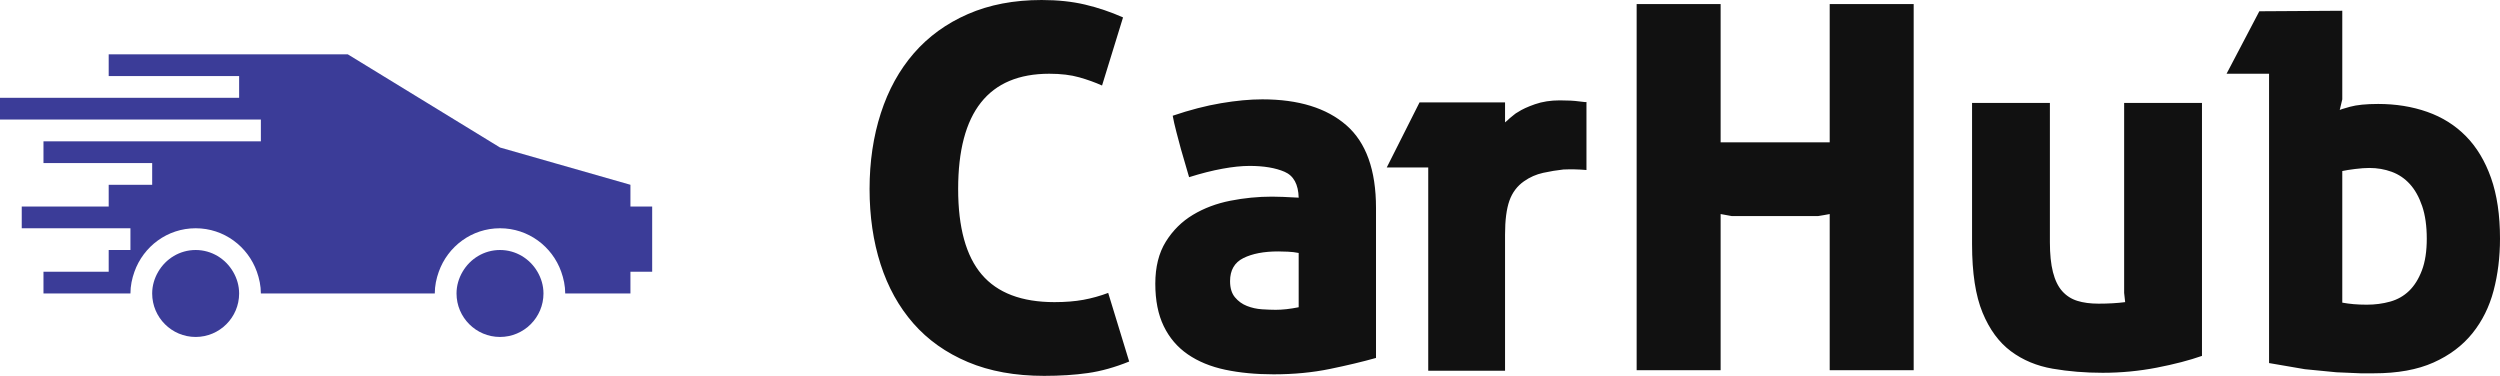
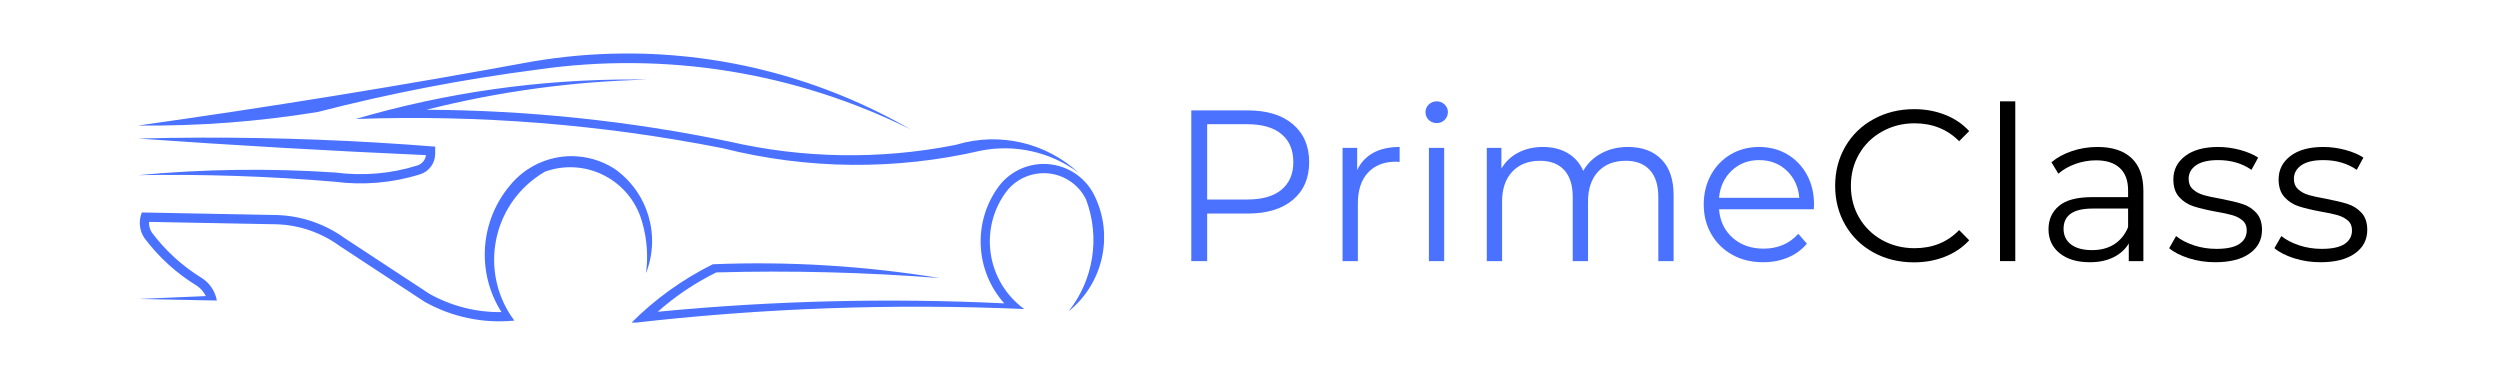
- <svg xmlns="http://www.w3.org/2000/svg" width="501.28" height="75.365" viewBox="0 0 230 34.579" class="css-1j8o68f" version="1.1" id="svg17">
-   <defs id="SvgjsDefs2381" />
-   <g id="SvgjsG2382" featurekey="PG4fjM-0" transform="matrix(2,0,0,2,0,-19)" fill="#3b3c98">
-     <g transform="translate(-270 -140)" id="g11">
-       <g id="g9">
-         <path d="M279,161c-0.736,0-1.375,0.405-1.722,1c-0.172,0.295-0.278,0.635-0.278,1c0,1.102,0.897,2,2,2c1.103,0,2-0.898,2-2    c0-0.365-0.105-0.705-0.278-1C280.375,161.405,279.737,161,279,161z" id="path3" />
-         <path d="M293,161c-0.736,0-1.375,0.405-1.722,1c-0.172,0.295-0.278,0.635-0.278,1c0,1.102,0.897,2,2,2c1.103,0,2-0.898,2-2    c0-0.365-0.105-0.705-0.278-1C294.375,161.405,293.737,161,293,161z" id="path5" />
-         <path d="M299,159v-1l-6-1.715L286,152h-11v1h6v1h-11v1h12v1h-10v1h5v1h-2v1h-4v1h5v1h-1v1h-3v1h4c0-0.352,0.072-0.686,0.184-1    c0.414-1.162,1.512-2,2.816-2c1.305,0,2.402,0.838,2.816,2c0.111,0.314,0.184,0.648,0.184,1h8c0-0.352,0.072-0.686,0.184-1    c0.414-1.162,1.512-2,2.816-2c1.305,0,2.402,0.838,2.816,2c0.111,0.314,0.184,0.648,0.184,1h3v-1h1v-3H299z" id="path7" />
+ <svg xmlns="http://www.w3.org/2000/svg" width="460" zoomAndPan="magnify" viewBox="0 0 345 52.5" height="70" preserveAspectRatio="xMidYMid meet" version="1.0">
+   <defs>
+     <g />
+     <clipPath id="d805bb94a8">
+       <path d="M 19.062 7.371 L 152.359 7.371 L 152.359 44.516 L 19.062 44.516 Z M 19.062 7.371 " clip-rule="nonzero" />
+     </clipPath>
+   </defs>
+   <g clip-path="url(#d805bb94a8)">
+     <path fill="#4a71ff" d="M 143.934 22.625 C 141.449 22.66 139.117 23.879 137.688 25.914 C 134.23 30.789 134.609 37.402 138.586 41.863 C 122.645 41.098 106.656 41.488 90.766 43.023 C 93.203 40.859 95.926 39.035 98.848 37.594 C 109.133 37.309 119.426 37.57 129.699 38.375 C 119.332 36.684 108.848 36.043 98.363 36.469 C 94.172 38.551 90.363 41.297 87.074 44.598 C 105.086 42.516 123.227 41.863 141.344 42.645 C 136.242 38.93 135.07 31.805 138.715 26.66 C 140.785 23.711 144.859 23.016 147.793 25.086 C 148.691 25.723 149.414 26.562 149.887 27.559 C 151.84 32.766 150.918 38.609 147.461 42.965 C 152.242 39.133 153.734 32.492 151.035 26.988 C 149.723 24.293 146.953 22.586 143.945 22.625 Z M 78.883 21.547 C 75.605 21.547 72.492 23.016 70.41 25.547 C 66.223 30.492 65.727 37.594 69.203 43.07 C 65.727 43.121 62.293 42.242 59.266 40.551 L 47.594 32.883 C 44.875 30.918 41.633 29.793 38.27 29.676 L 19.574 29.32 C 19.09 30.504 19.23 31.844 19.953 32.883 C 21.918 35.5 24.355 37.711 27.137 39.414 C 27.68 39.77 28.117 40.266 28.402 40.859 L 19.062 41.262 L 29.926 41.473 C 29.691 40.172 28.922 39.035 27.809 38.34 C 25.172 36.719 22.852 34.609 20.992 32.137 C 20.684 31.699 20.531 31.156 20.566 30.621 L 38.234 30.953 C 41.336 31.062 44.34 32.102 46.863 33.938 L 58.59 41.641 C 62.352 43.758 66.684 44.668 70.98 44.242 C 66.34 38.031 67.617 29.227 73.844 24.586 C 74.281 24.258 74.73 23.961 75.203 23.688 C 80.566 21.758 86.457 24.551 88.387 29.914 C 88.469 30.172 88.562 30.445 88.637 30.719 C 89.285 32.977 89.465 35.367 89.145 37.711 C 91.215 32.445 89.379 26.457 84.73 23.238 L 84.719 23.238 C 82.98 22.137 80.953 21.559 78.883 21.547 Z M 27.785 18.992 C 24.875 19.004 21.977 19.039 19.074 19.121 C 32.293 20.055 45.535 20.824 58.777 21.406 C 58.707 22.078 58.234 22.637 57.594 22.836 C 53.938 23.984 50.082 24.305 46.281 23.809 C 37.219 23.203 28.117 23.32 19.062 24.172 C 28.105 24.02 37.145 24.316 46.152 25.074 C 50.117 25.594 54.152 25.25 57.973 24.055 C 59.191 23.676 60.031 22.551 60.055 21.273 L 60.055 20.234 C 49.312 19.379 38.543 18.965 27.762 18.992 Z M 87.641 10.969 C 74.59 10.918 61.605 12.754 49.074 16.422 C 66.066 15.809 83.074 17.168 99.746 20.457 C 111.414 23.402 123.629 23.512 135.355 20.789 C 140.078 19.855 144.988 20.965 148.859 23.844 C 144.312 19.664 137.91 18.188 132.008 19.961 C 131.863 19.996 131.723 20.031 131.582 20.055 L 131.566 20.055 C 121.332 22.043 110.801 21.867 100.633 19.535 C 86.883 16.684 72.883 15.215 58.848 15.145 C 68.824 12.625 79.051 11.227 89.332 10.992 C 88.766 10.98 88.199 10.969 87.629 10.969 Z M 86.113 7.383 C 81.867 7.406 77.641 7.785 73.453 8.492 C 55.395 11.82 37.266 14.766 19.074 17.32 C 27.371 17.418 35.668 16.789 43.855 15.453 C 53.855 12.871 63.996 10.918 74.234 9.594 C 91.809 7.074 109.723 9.949 125.617 17.832 C 113.605 10.906 99.973 7.297 86.113 7.383 " fill-opacity="1" fill-rule="nonzero" />
+   </g>
+   <g fill="#4a71ff" fill-opacity="1">
+     <g transform="translate(161.0089, 36.03184)">
+       <g>
+         <path d="M 11.172 -20.797 C 13.828 -20.797 15.906 -20.16 17.406 -18.891 C 18.906 -17.617 19.656 -15.875 19.656 -13.656 C 19.656 -11.445 18.906 -9.711 17.406 -8.453 C 15.906 -7.191 13.828 -6.562 11.172 -6.562 L 5.578 -6.562 L 5.578 0 L 3.391 0 L 3.391 -20.797 Z M 11.109 -8.5 C 13.172 -8.5 14.742 -8.945 15.828 -9.844 C 16.922 -10.75 17.469 -12.02 17.469 -13.656 C 17.469 -15.344 16.922 -16.633 15.828 -17.531 C 14.742 -18.438 13.172 -18.891 11.109 -18.891 L 5.578 -18.891 L 5.578 -8.5 Z M 11.109 -8.5 " />
      </g>
    </g>
  </g>
-   <g id="SvgjsG2383" featurekey="jxYttZ-0" transform="matrix(2.355529,0,0,2.355529,78.25691,-13.04958)" fill="#111111">
-     <path d="M10.88 19.66 c-0.56 0.227 -1.097 0.377 -1.61 0.45 s-1.083 0.11 -1.71 0.11 c-1.133 0 -2.127 -0.18 -2.98 -0.54 s-1.563 -0.863 -2.13 -1.51 s-0.993 -1.417 -1.28 -2.31 s-0.43 -1.873 -0.43 -2.94 s0.147 -2.053 0.44 -2.96 s0.723 -1.687 1.29 -2.34 s1.27 -1.163 2.11 -1.53 s1.8 -0.55 2.88 -0.55 c0.627 0 1.193 0.06 1.7 0.18 s1 0.287 1.48 0.5 l-0.82 2.66 c-0.267 -0.12 -0.563 -0.227 -0.89 -0.32 s-0.717 -0.14 -1.17 -0.14 c-2.373 0 -3.56 1.5 -3.56 4.5 c0 1.507 0.307 2.62 0.92 3.34 s1.56 1.08 2.84 1.08 c0.427 0 0.803 -0.03 1.13 -0.09 s0.65 -0.15 0.97 -0.27 z M17.5 15.42 c-0.133 -0.027 -0.273 -0.043 -0.42 -0.05 s-0.273 -0.01 -0.38 -0.01 c-0.56 0 -1.013 0.087 -1.36 0.26 s-0.52 0.473 -0.52 0.9 c0 0.267 0.063 0.477 0.19 0.63 s0.283 0.267 0.47 0.34 s0.383 0.117 0.59 0.13 s0.383 0.02 0.53 0.02 c0.267 0 0.567 -0.033 0.9 -0.1 l0 -2.12 z M16.46 13.22 c0.107 0 0.25 0.003 0.43 0.01 s0.383 0.017 0.61 0.03 c-0.013 -0.52 -0.197 -0.857 -0.55 -1.01 s-0.81 -0.23 -1.37 -0.23 c-0.307 0 -0.66 0.037 -1.06 0.11 s-0.833 0.183 -1.3 0.33 l-0.32 -1.1 c-0.04 -0.147 -0.097 -0.36 -0.17 -0.64 s-0.123 -0.5 -0.15 -0.66 c0.667 -0.227 1.297 -0.39 1.89 -0.49 s1.13 -0.15 1.61 -0.15 c1.413 0 2.507 0.337 3.28 1.01 s1.16 1.75 1.16 3.23 l0 5.86 c-0.52 0.147 -1.12 0.29 -1.8 0.43 s-1.413 0.21 -2.2 0.21 c-0.693 0 -1.323 -0.06 -1.89 -0.18 s-1.053 -0.32 -1.46 -0.6 s-0.72 -0.647 -0.94 -1.1 s-0.33 -1.007 -0.33 -1.66 s0.137 -1.2 0.41 -1.64 s0.627 -0.79 1.06 -1.05 s0.92 -0.443 1.46 -0.55 s1.083 -0.16 1.63 -0.16 z M26.06 9.92 c0.16 -0.107 0.383 -0.21 0.67 -0.31 s0.61 -0.15 0.97 -0.15 c0.307 0 0.557 0.013 0.75 0.04 s0.29 0.033 0.29 0.02 l0 2.66 c-0.307 -0.027 -0.607 -0.033 -0.9 -0.02 c-0.253 0.027 -0.517 0.07 -0.79 0.13 s-0.523 0.17 -0.75 0.33 c-0.267 0.187 -0.457 0.44 -0.57 0.76 s-0.17 0.76 -0.17 1.32 l0 5.32 l-3 0 l0 -7.94 l-1.62 0 l1.28 -2.54 l3.34 0 l0 0.78 c0.067 -0.053 0.127 -0.107 0.18 -0.16 c0.053 -0.04 0.107 -0.083 0.16 -0.13 s0.107 -0.083 0.16 -0.11 z M30.7 5.7 l3.28 -0 l0 5.4 l4.26 0 l0 -5.4 l3.28 0 l0 14.3 l-3.28 0 l0 -6.1 c-0.08 0.013 -0.153 0.027 -0.22 0.04 l-0.24 0.04 l-3.36 0 l-0.44 -0.08 l0 6.1 l-3.28 0 l0 -14.3 z M43.8 9.56 l3.04 -0 l0 5.44 c0 0.467 0.04 0.857 0.12 1.17 s0.2 0.56 0.36 0.74 s0.357 0.307 0.59 0.38 s0.51 0.11 0.83 0.11 c0.387 0 0.733 -0.02 1.04 -0.06 l-0.04 -0.36 l0 -7.42 l3.04 0 l0 9.88 c-0.493 0.173 -1.083 0.327 -1.77 0.46 s-1.39 0.2 -2.11 0.2 c-0.68 0 -1.33 -0.053 -1.95 -0.16 s-1.163 -0.333 -1.63 -0.68 s-0.837 -0.85 -1.11 -1.51 s-0.41 -1.55 -0.41 -2.67 l0 -5.52 z M58.26 5.96 l-0 3.46 l-0.1 0.42 c0 -0.013 0.133 -0.057 0.4 -0.13 s0.633 -0.11 1.1 -0.11 c0.693 0 1.333 0.103 1.92 0.31 s1.09 0.523 1.51 0.95 s0.747 0.97 0.98 1.63 s0.35 1.45 0.35 2.37 c0 0.72 -0.083 1.397 -0.25 2.03 s-0.443 1.19 -0.83 1.67 s-0.893 0.86 -1.52 1.14 s-1.4 0.42 -2.32 0.42 l-0.53 0 l-0.94 -0.04 l-1.23 -0.12 l-1.4 -0.24 l0 -11.3 l-1.66 0 l1.28 -2.44 z M59.22 17.44 c0.32 0 0.623 -0.04 0.91 -0.12 s0.533 -0.22 0.74 -0.42 s0.373 -0.467 0.5 -0.8 s0.19 -0.747 0.19 -1.24 s-0.06 -0.917 -0.18 -1.27 s-0.28 -0.64 -0.48 -0.86 s-0.437 -0.38 -0.71 -0.48 s-0.563 -0.15 -0.87 -0.15 c-0.16 0 -0.347 0.013 -0.56 0.04 s-0.38 0.053 -0.5 0.08 l0 5.14 c0.147 0.027 0.297 0.047 0.45 0.06 s0.323 0.02 0.51 0.02 z" id="path14" />
+   <g fill="#4a71ff" fill-opacity="1">
+     <g transform="translate(182.3374, 36.03184)">
+       <g>
+         <path d="M 4.953 -12.562 C 5.453 -13.613 6.191 -14.406 7.172 -14.938 C 8.148 -15.477 9.363 -15.75 10.812 -15.75 L 10.812 -13.688 L 10.312 -13.719 C 8.664 -13.719 7.375 -13.211 6.438 -12.203 C 5.508 -11.191 5.047 -9.773 5.047 -7.953 L 5.047 0 L 2.938 0 L 2.938 -15.625 L 4.953 -15.625 Z M 4.953 -12.562 " />
+       </g>
+     </g>
+   </g>
+   <g fill="#4a71ff" fill-opacity="1">
+     <g transform="translate(194.2493, 36.03184)">
+       <g>
+         <path d="M 2.938 -15.625 L 5.047 -15.625 L 5.047 0 L 2.938 0 Z M 4.016 -19.047 C 3.578 -19.047 3.207 -19.191 2.906 -19.484 C 2.613 -19.785 2.469 -20.141 2.469 -20.547 C 2.469 -20.953 2.613 -21.301 2.906 -21.594 C 3.207 -21.895 3.578 -22.047 4.016 -22.047 C 4.453 -22.047 4.816 -21.898 5.109 -21.609 C 5.41 -21.316 5.562 -20.973 5.562 -20.578 C 5.562 -20.148 5.41 -19.785 5.109 -19.484 C 4.816 -19.191 4.453 -19.047 4.016 -19.047 Z M 4.016 -19.047 " />
+       </g>
+     </g>
+   </g>
+   <g fill="#4a71ff" fill-opacity="1">
+     <g transform="translate(202.24, 36.03184)">
+       <g>
+         <path d="M 22.422 -15.75 C 24.379 -15.75 25.914 -15.18 27.031 -14.047 C 28.156 -12.922 28.719 -11.258 28.719 -9.062 L 28.719 0 L 26.609 0 L 26.609 -8.844 C 26.609 -10.469 26.219 -11.707 25.438 -12.562 C 24.656 -13.414 23.551 -13.844 22.125 -13.844 C 20.5 -13.844 19.223 -13.344 18.297 -12.344 C 17.367 -11.344 16.906 -9.961 16.906 -8.203 L 16.906 0 L 14.797 0 L 14.797 -8.844 C 14.797 -10.469 14.406 -11.707 13.625 -12.562 C 12.844 -13.414 11.727 -13.844 10.281 -13.844 C 8.676 -13.844 7.398 -13.344 6.453 -12.344 C 5.516 -11.344 5.047 -9.961 5.047 -8.203 L 5.047 0 L 2.938 0 L 2.938 -15.625 L 4.953 -15.625 L 4.953 -12.766 C 5.516 -13.723 6.289 -14.457 7.281 -14.969 C 8.27 -15.488 9.406 -15.75 10.688 -15.75 C 12 -15.75 13.133 -15.469 14.094 -14.906 C 15.051 -14.352 15.77 -13.535 16.25 -12.453 C 16.82 -13.473 17.645 -14.273 18.719 -14.859 C 19.801 -15.453 21.035 -15.75 22.422 -15.75 Z M 22.422 -15.75 " />
+       </g>
+     </g>
+   </g>
+   <g fill="#4a71ff" fill-opacity="1">
+     <g transform="translate(233.7575, 36.03184)">
+       <g>
+         <path d="M 16.547 -7.156 L 3.469 -7.156 C 3.594 -5.531 4.219 -4.219 5.344 -3.219 C 6.477 -2.219 7.906 -1.719 9.625 -1.719 C 10.594 -1.719 11.484 -1.891 12.297 -2.234 C 13.109 -2.586 13.812 -3.098 14.406 -3.766 L 15.594 -2.406 C 14.895 -1.57 14.023 -0.938 12.984 -0.5 C 11.953 -0.062 10.812 0.156 9.562 0.156 C 7.957 0.156 6.535 -0.188 5.297 -0.875 C 4.066 -1.562 3.102 -2.508 2.406 -3.719 C 1.707 -4.926 1.359 -6.289 1.359 -7.812 C 1.359 -9.332 1.691 -10.695 2.359 -11.906 C 3.023 -13.113 3.938 -14.055 5.094 -14.734 C 6.25 -15.41 7.551 -15.75 9 -15.75 C 10.445 -15.75 11.742 -15.41 12.891 -14.734 C 14.035 -14.055 14.938 -13.117 15.594 -11.922 C 16.25 -10.723 16.578 -9.352 16.578 -7.812 Z M 9 -13.938 C 7.5 -13.938 6.238 -13.453 5.219 -12.484 C 4.195 -11.523 3.613 -10.273 3.469 -8.734 L 14.547 -8.734 C 14.41 -10.273 13.832 -11.523 12.812 -12.484 C 11.789 -13.453 10.52 -13.938 9 -13.938 Z M 9 -13.938 " />
+       </g>
+     </g>
+   </g>
+   <g fill="#000000" fill-opacity="1">
+     <g transform="translate(251.7037, 36.03184)">
+       <g>
+         <path d="M 12.422 0.172 C 10.359 0.172 8.5 -0.281 6.844 -1.188 C 5.188 -2.094 3.891 -3.352 2.953 -4.969 C 2.016 -6.582 1.547 -8.391 1.547 -10.391 C 1.547 -12.391 2.016 -14.195 2.953 -15.812 C 3.891 -17.426 5.191 -18.688 6.859 -19.594 C 8.523 -20.508 10.391 -20.969 12.453 -20.969 C 13.992 -20.969 15.414 -20.707 16.719 -20.188 C 18.031 -19.676 19.141 -18.926 20.047 -17.938 L 18.656 -16.547 C 17.031 -18.191 14.977 -19.016 12.5 -19.016 C 10.863 -19.016 9.367 -18.633 8.016 -17.875 C 6.672 -17.125 5.617 -16.094 4.859 -14.781 C 4.098 -13.477 3.719 -12.016 3.719 -10.391 C 3.719 -8.766 4.098 -7.301 4.859 -6 C 5.617 -4.695 6.672 -3.664 8.016 -2.906 C 9.367 -2.156 10.863 -1.781 12.5 -1.781 C 15 -1.781 17.051 -2.613 18.656 -4.281 L 20.047 -2.875 C 19.141 -1.883 18.023 -1.129 16.703 -0.609 C 15.391 -0.086 13.961 0.172 12.422 0.172 Z M 12.422 0.172 " />
+       </g>
+     </g>
+   </g>
+   <g fill="#000000" fill-opacity="1">
+     <g transform="translate(273.0619, 36.03184)">
+       <g>
+         <path d="M 2.938 -22.047 L 5.047 -22.047 L 5.047 0 L 2.938 0 Z M 2.938 -22.047 " />
+       </g>
+     </g>
+   </g>
+   <g fill="#000000" fill-opacity="1">
+     <g transform="translate(281.0527, 36.03184)">
+       <g>
+         <path d="M 8.406 -15.75 C 10.445 -15.75 12.008 -15.238 13.094 -14.219 C 14.188 -13.195 14.734 -11.688 14.734 -9.688 L 14.734 0 L 12.719 0 L 12.719 -2.438 C 12.238 -1.625 11.535 -0.988 10.609 -0.531 C 9.691 -0.07 8.602 0.156 7.344 0.156 C 5.594 0.156 4.203 -0.258 3.172 -1.094 C 2.148 -1.926 1.641 -3.023 1.641 -4.391 C 1.641 -5.723 2.117 -6.797 3.078 -7.609 C 4.035 -8.422 5.562 -8.828 7.656 -8.828 L 12.625 -8.828 L 12.625 -9.766 C 12.625 -11.117 12.242 -12.145 11.484 -12.844 C 10.734 -13.551 9.641 -13.906 8.203 -13.906 C 7.211 -13.906 6.258 -13.738 5.344 -13.406 C 4.438 -13.082 3.656 -12.633 3 -12.062 L 2.047 -13.641 C 2.836 -14.305 3.785 -14.82 4.891 -15.188 C 6.004 -15.562 7.176 -15.75 8.406 -15.75 Z M 7.656 -1.516 C 8.852 -1.516 9.875 -1.785 10.719 -2.328 C 11.57 -2.879 12.207 -3.664 12.625 -4.688 L 12.625 -7.25 L 7.719 -7.25 C 5.051 -7.25 3.719 -6.316 3.719 -4.453 C 3.719 -3.547 4.062 -2.828 4.75 -2.297 C 5.445 -1.773 6.414 -1.516 7.656 -1.516 Z M 7.656 -1.516 " />
+       </g>
+     </g>
+   </g>
+   <g fill="#000000" fill-opacity="1">
+     <g transform="translate(298.5789, 36.03184)">
+       <g>
+         <path d="M 7.125 0.156 C 5.863 0.156 4.648 -0.023 3.484 -0.391 C 2.328 -0.766 1.422 -1.227 0.766 -1.781 L 1.719 -3.453 C 2.375 -2.93 3.195 -2.504 4.188 -2.172 C 5.176 -1.848 6.207 -1.688 7.281 -1.688 C 8.707 -1.688 9.758 -1.91 10.438 -2.359 C 11.125 -2.805 11.469 -3.438 11.469 -4.25 C 11.469 -4.82 11.281 -5.27 10.906 -5.594 C 10.531 -5.926 10.051 -6.176 9.469 -6.344 C 8.895 -6.508 8.133 -6.672 7.188 -6.828 C 5.914 -7.066 4.895 -7.312 4.125 -7.562 C 3.352 -7.812 2.695 -8.234 2.156 -8.828 C 1.613 -9.422 1.344 -10.238 1.344 -11.281 C 1.344 -12.594 1.883 -13.664 2.969 -14.5 C 4.062 -15.332 5.578 -15.75 7.516 -15.75 C 8.523 -15.75 9.535 -15.613 10.547 -15.344 C 11.555 -15.07 12.391 -14.719 13.047 -14.281 L 12.125 -12.594 C 10.832 -13.488 9.297 -13.938 7.516 -13.938 C 6.172 -13.938 5.156 -13.695 4.469 -13.219 C 3.789 -12.738 3.453 -12.113 3.453 -11.344 C 3.453 -10.75 3.645 -10.273 4.031 -9.922 C 4.414 -9.566 4.895 -9.301 5.469 -9.125 C 6.039 -8.957 6.832 -8.785 7.844 -8.609 C 9.094 -8.367 10.094 -8.129 10.844 -7.891 C 11.594 -7.66 12.234 -7.258 12.766 -6.688 C 13.305 -6.113 13.578 -5.32 13.578 -4.312 C 13.578 -2.938 13.004 -1.848 11.859 -1.047 C 10.723 -0.242 9.145 0.156 7.125 0.156 Z M 7.125 0.156 " />
+       </g>
+     </g>
+   </g>
+   <g fill="#000000" fill-opacity="1">
+     <g transform="translate(313.1048, 36.03184)">
+       <g>
+         <path d="M 7.125 0.156 C 5.863 0.156 4.648 -0.023 3.484 -0.391 C 2.328 -0.766 1.422 -1.227 0.766 -1.781 L 1.719 -3.453 C 2.375 -2.93 3.195 -2.504 4.188 -2.172 C 5.176 -1.848 6.207 -1.688 7.281 -1.688 C 8.707 -1.688 9.758 -1.91 10.438 -2.359 C 11.125 -2.805 11.469 -3.438 11.469 -4.25 C 11.469 -4.82 11.281 -5.27 10.906 -5.594 C 10.531 -5.926 10.051 -6.176 9.469 -6.344 C 8.895 -6.508 8.133 -6.672 7.188 -6.828 C 5.914 -7.066 4.895 -7.312 4.125 -7.562 C 3.352 -7.812 2.695 -8.234 2.156 -8.828 C 1.613 -9.422 1.344 -10.238 1.344 -11.281 C 1.344 -12.594 1.883 -13.664 2.969 -14.5 C 4.062 -15.332 5.578 -15.75 7.516 -15.75 C 8.523 -15.75 9.535 -15.613 10.547 -15.344 C 11.555 -15.07 12.391 -14.719 13.047 -14.281 L 12.125 -12.594 C 10.832 -13.488 9.297 -13.938 7.516 -13.938 C 6.172 -13.938 5.156 -13.695 4.469 -13.219 C 3.789 -12.738 3.453 -12.113 3.453 -11.344 C 3.453 -10.75 3.645 -10.273 4.031 -9.922 C 4.414 -9.566 4.895 -9.301 5.469 -9.125 C 6.039 -8.957 6.832 -8.785 7.844 -8.609 C 9.094 -8.367 10.094 -8.129 10.844 -7.891 C 11.594 -7.66 12.234 -7.258 12.766 -6.688 C 13.305 -6.113 13.578 -5.32 13.578 -4.312 C 13.578 -2.938 13.004 -1.848 11.859 -1.047 C 10.723 -0.242 9.145 0.156 7.125 0.156 Z M 7.125 0.156 " />
+       </g>
+     </g>
  </g>
</svg>
